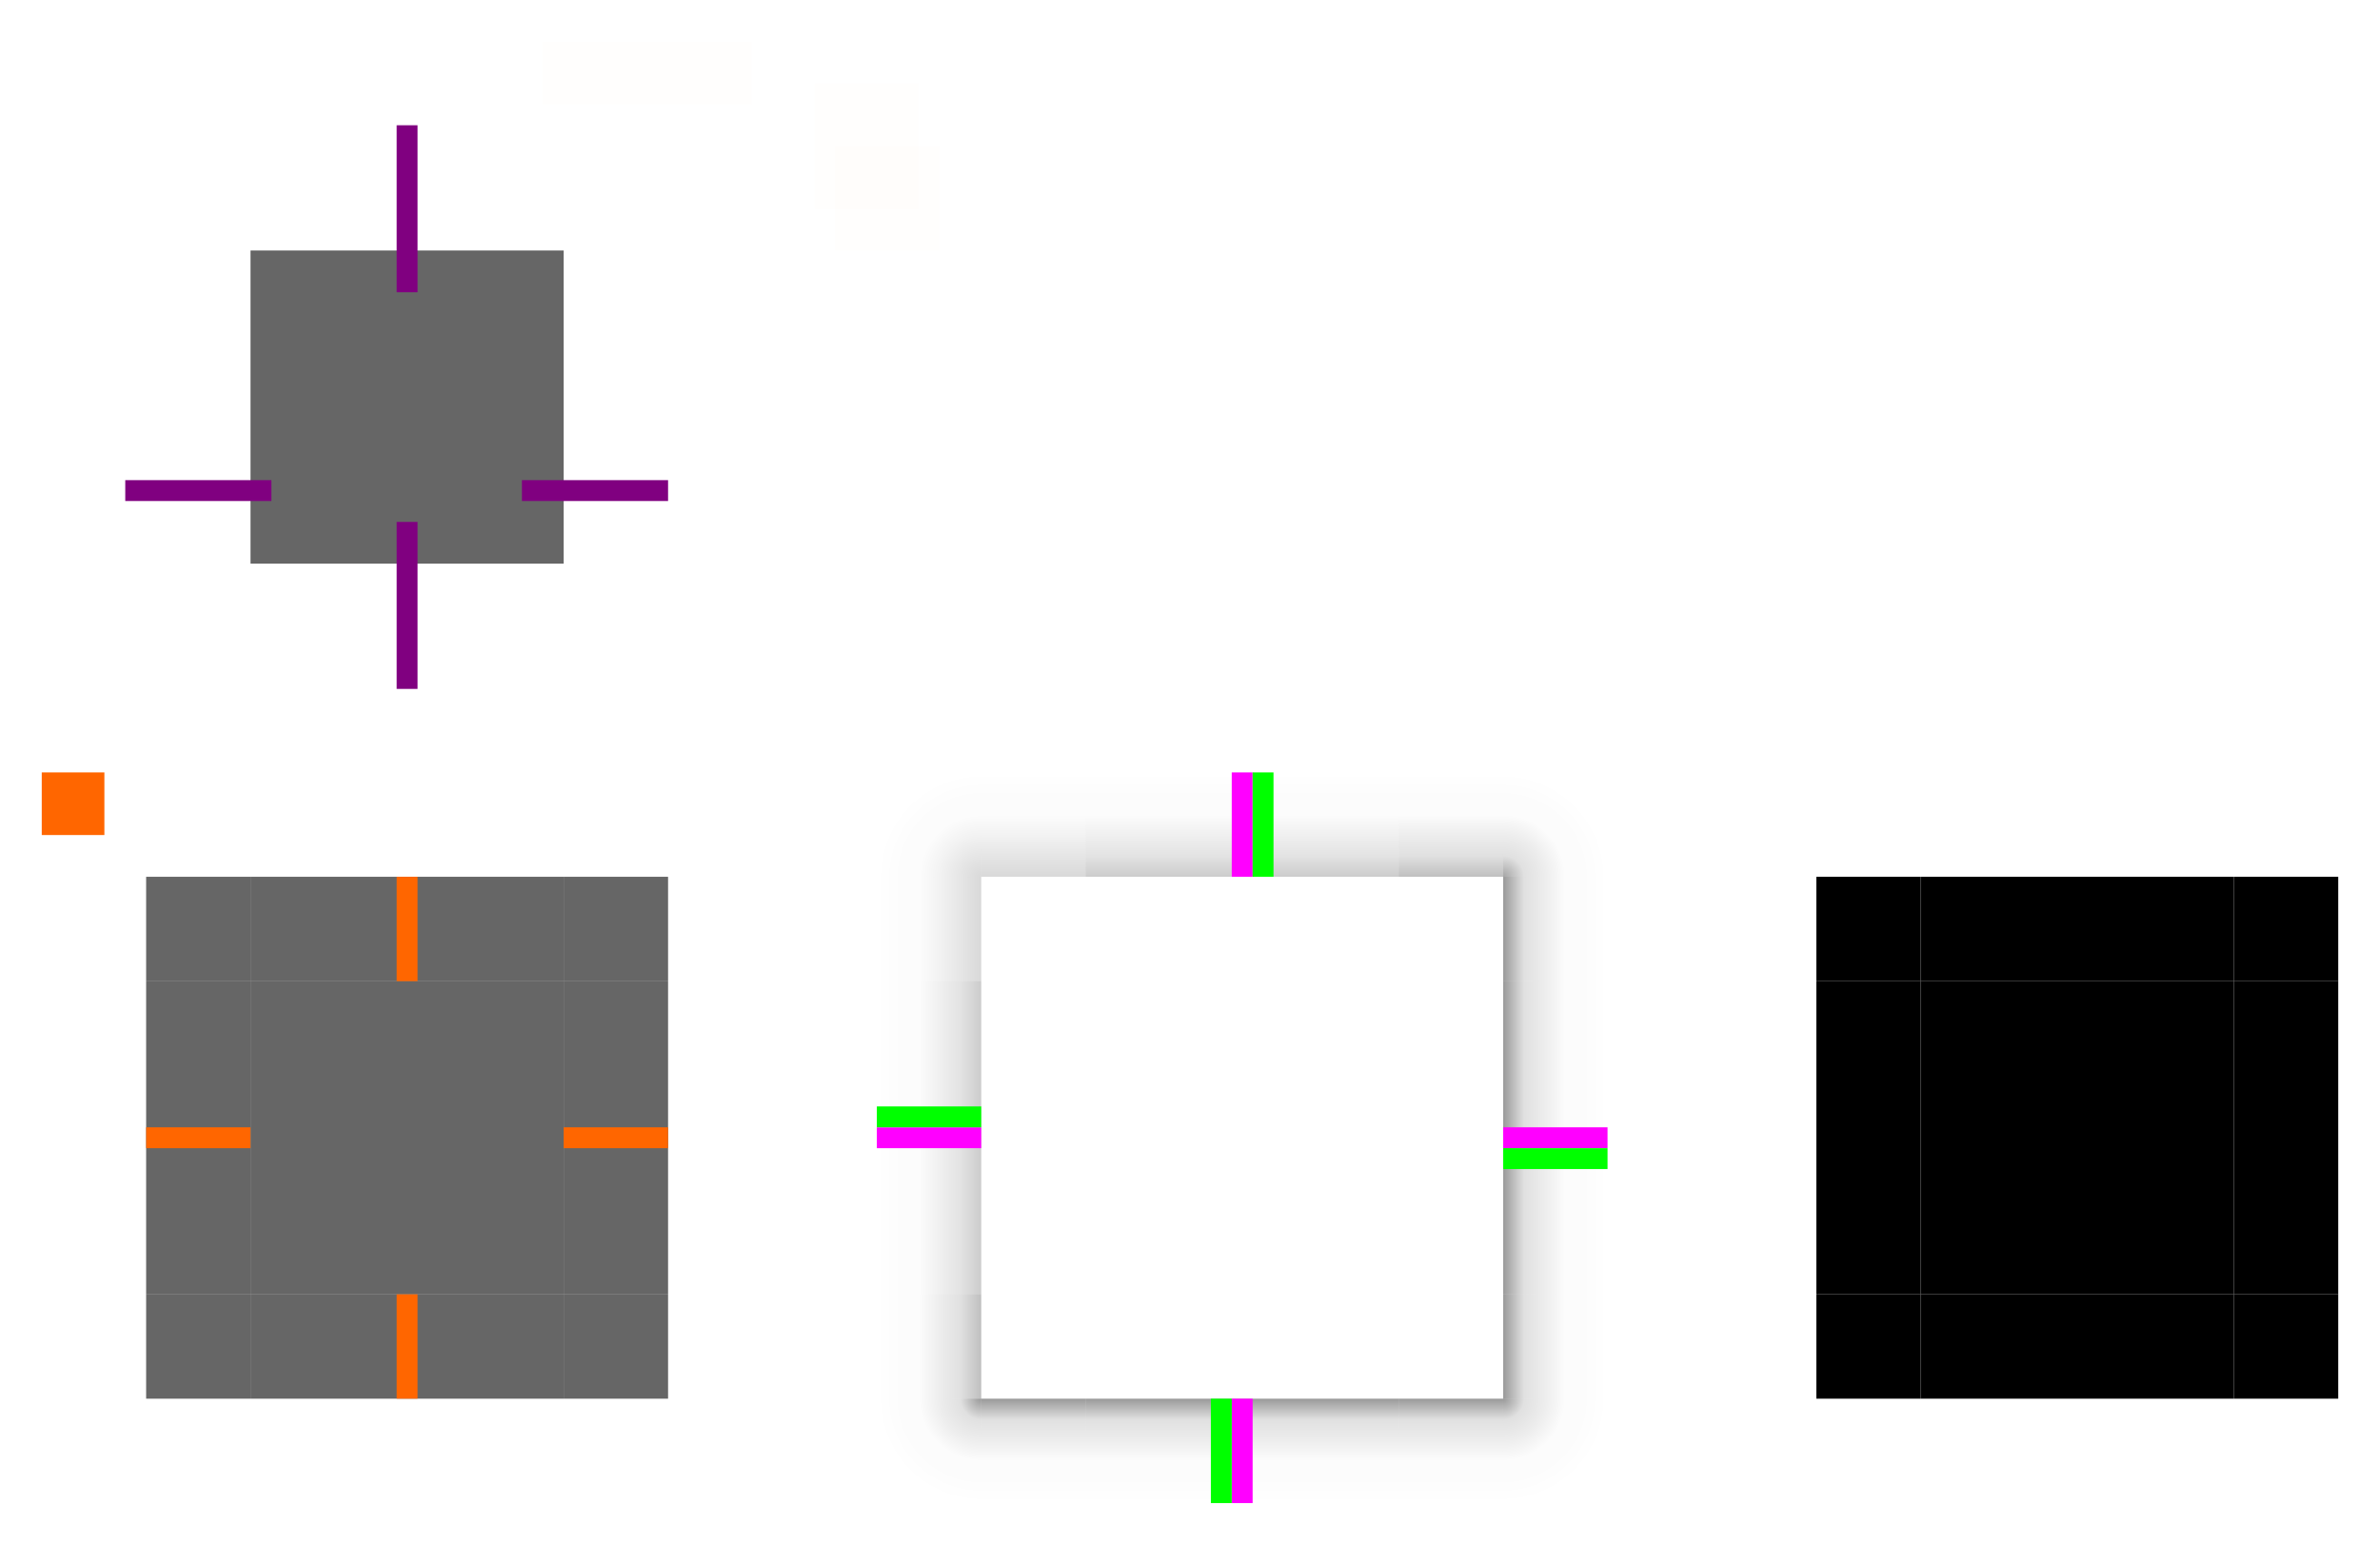
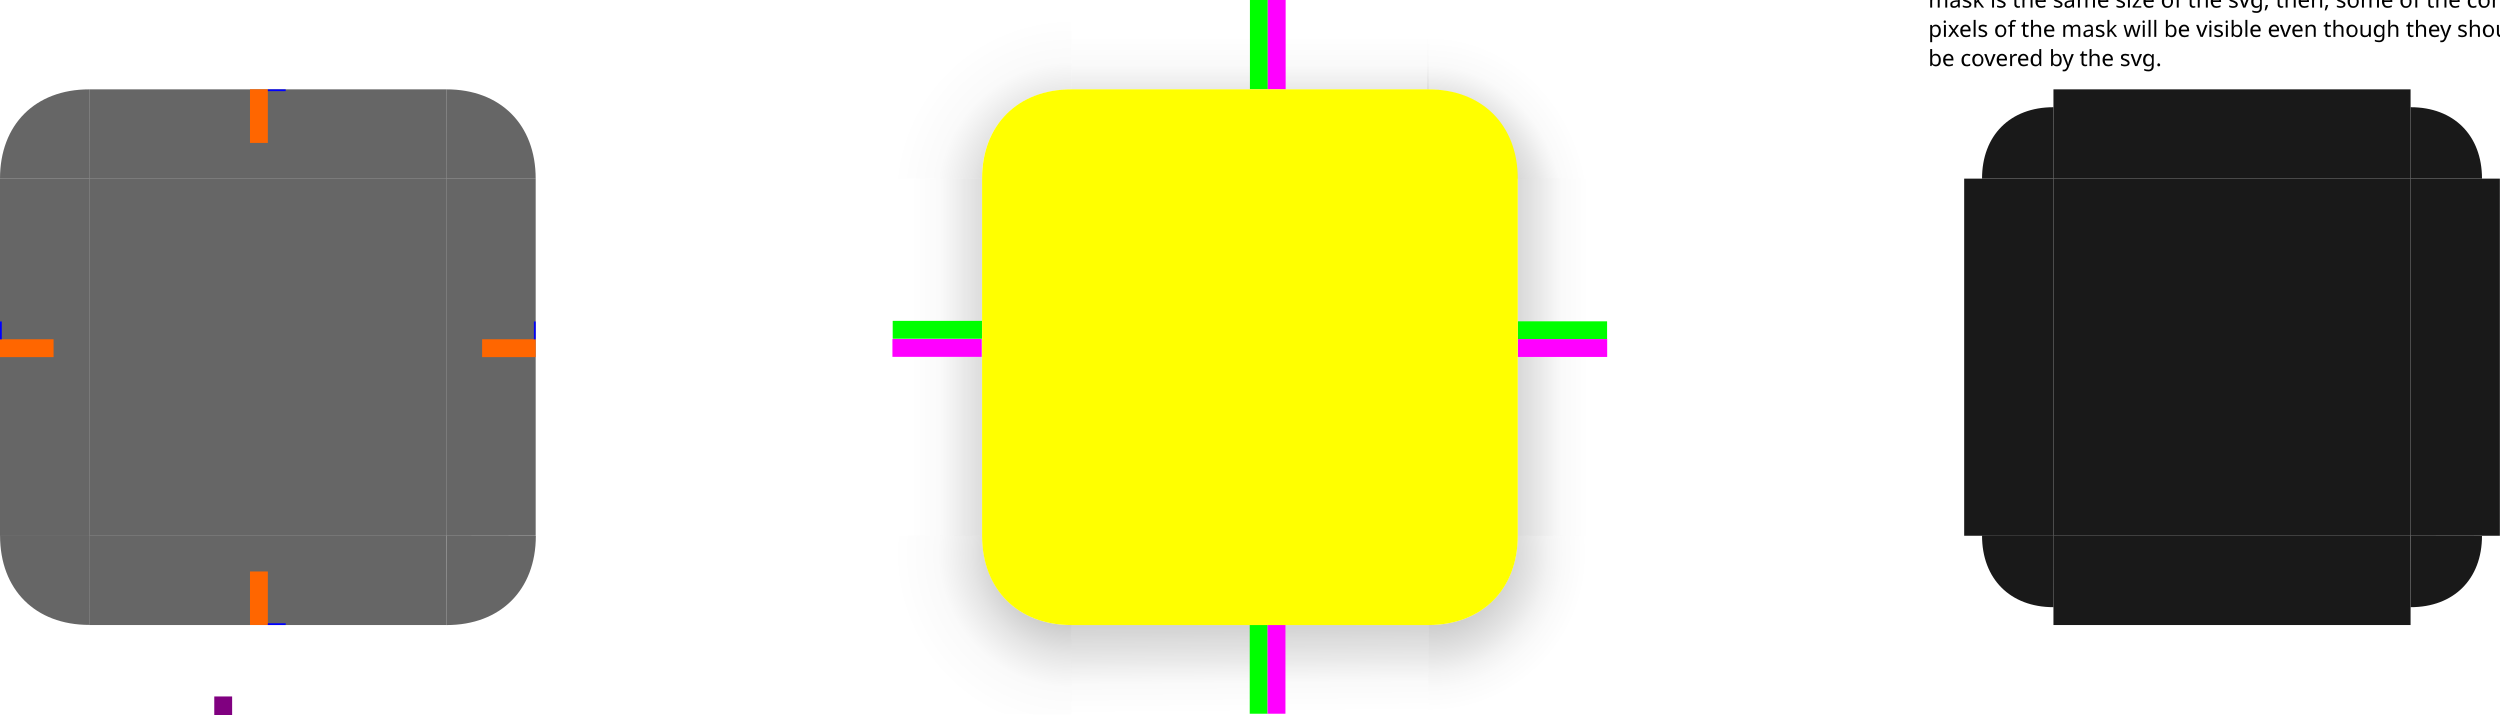
- <svg xmlns="http://www.w3.org/2000/svg" xmlns:xlink="http://www.w3.org/1999/xlink" width="114" height="74" viewBox="0 0 114 74" version="1.1" id="svg5">
-   <defs id="defs2">
-     <linearGradient xlink:href="#linearGradient7934" id="linearGradient2326" gradientUnits="userSpaceOnUse" x1="328" y1="355" x2="328" y2="350" />
-     <linearGradient id="linearGradient7934">
-       <stop style="stop-color:#000000;stop-opacity:0.2" offset="0" id="stop7922" />
-       <stop style="stop-color:#000000;stop-opacity:0.11" offset="0.2" id="stop7924" />
-       <stop style="stop-color:#000000;stop-opacity:0.06" offset="0.4" id="stop7926" />
-       <stop style="stop-color:#000000;stop-opacity:0.01" offset="0.599" id="stop7928" />
-       <stop style="stop-color:#000000;stop-opacity:0.01" offset="0.798" id="stop7930" />
-       <stop style="stop-color:#000000;stop-opacity:0;" offset="1" id="stop7932" />
+ <svg xmlns="http://www.w3.org/2000/svg" xmlns:xlink="http://www.w3.org/1999/xlink" width="140.008" height="40.004" viewBox="0 0 140.008 40.004" version="1.1" id="svg337">
+   <style id="style347">
+ .ColorScheme-Background { 
+     color:#000000;
+     stop-color:#000000;
+ }
+ </style>
+   <defs id="defs334">
+     <linearGradient id="linearGradient44269">
+       <stop style="stop-color:#000000;stop-opacity:1;" offset="0" id="stop44257" />
+       <stop style="stop-color:#000000;stop-opacity:0.2;" offset="0.437" id="stop44259" />
+       <stop style="stop-color:#000000;stop-opacity:0.1;" offset="0.651" id="stop44261" />
+       <stop style="stop-color:#000000;stop-opacity:0.05;" offset="0.751" id="stop44263" />
+       <stop style="stop-color:#000000;stop-opacity:0.02;" offset="0.849" id="stop44265" />
+       <stop style="stop-color:#000000;stop-opacity:0;" offset="1" id="stop44267" />
    </linearGradient>
-     <linearGradient xlink:href="#linearGradient7934" id="linearGradient2328" gradientUnits="userSpaceOnUse" gradientTransform="translate(-695,-40)" x1="328" y1="355" x2="328" y2="350" />
-     <linearGradient xlink:href="#linearGradient7266" id="linearGradient2330" gradientUnits="userSpaceOnUse" gradientTransform="translate(-695,-695)" x1="328" y1="355" x2="328" y2="350" />
-     <linearGradient id="linearGradient7266">
-       <stop style="stop-color:#000000;stop-opacity:0.4" offset="0" id="stop7254" />
-       <stop style="stop-color:#000000;stop-opacity:0.12" offset="0.2" id="stop7256" />
-       <stop style="stop-color:#000000;stop-opacity:0.07" offset="0.4" id="stop7258" />
-       <stop style="stop-color:#000000;stop-opacity:0.01" offset="0.599" id="stop7260" />
-       <stop style="stop-color:#000000;stop-opacity:0.01" offset="0.798" id="stop7262" />
-       <stop style="stop-color:#000000;stop-opacity:0;" offset="1" id="stop7264" />
+     <linearGradient id="linearGradient33997">
+       <stop style="stop-color:#000000;stop-opacity:0.2;" offset="0" id="stop33987" />
+       <stop style="stop-color:#000000;stop-opacity:0.1;" offset="0.388" id="stop33989" />
+       <stop style="stop-color:#000000;stop-opacity:0.05;" offset="0.556" id="stop33991" />
+       <stop style="stop-color:#000000;stop-opacity:0.02;" offset="0.687" id="stop33993" />
+       <stop style="stop-color:#000000;stop-opacity:0;" offset="1" id="stop33995" />
    </linearGradient>
-     <linearGradient xlink:href="#linearGradient7266" id="linearGradient2332" gradientUnits="userSpaceOnUse" gradientTransform="translate(-655,-735)" x1="328" y1="355" x2="328" y2="350" />
-     <radialGradient xlink:href="#linearGradient7162" id="radialGradient5825" cx="340" cy="400" fx="340" fy="400" r="3" gradientUnits="userSpaceOnUse" gradientTransform="matrix(1.666668,-7.1111299e-6,7.1111252e-6,1.666667,-226.6699,-266.6642)" />
-     <linearGradient id="linearGradient7162">
-       <stop style="stop-color:#000000;stop-opacity:0.35" offset="0" id="stop7150" />
-       <stop style="stop-color:#000000;stop-opacity:0.12" offset="0.2" id="stop7152" />
-       <stop style="stop-color:#000000;stop-opacity:0.07" offset="0.4" id="stop7154" />
-       <stop style="stop-color:#000000;stop-opacity:0.01" offset="0.599" id="stop7156" />
-       <stop style="stop-color:#000000;stop-opacity:0.01" offset="0.798" id="stop7158" />
-       <stop style="stop-color:#000000;stop-opacity:0;" offset="1" id="stop7160" />
+     <linearGradient id="linearGradient33985">
+       <stop style="stop-color:#000000;stop-opacity:1;" offset="0" id="stop33973" />
+       <stop style="stop-color:#000000;stop-opacity:0.2;" offset="0.4" id="stop33975" />
+       <stop style="stop-color:#000000;stop-opacity:0.1;" offset="0.566" id="stop33977" />
+       <stop style="stop-color:#000000;stop-opacity:0.05;" offset="0.674" id="stop33979" />
+       <stop style="stop-color:#000000;stop-opacity:0.02;" offset="0.749" id="stop33981" />
+       <stop style="stop-color:#000000;stop-opacity:0;" offset="1" id="stop33983" />
    </linearGradient>
-     <linearGradient xlink:href="#linearGradient921" id="linearGradient6084" x1="337" y1="400" x2="337" y2="395" gradientUnits="userSpaceOnUse" />
-     <linearGradient id="linearGradient921">
-       <stop style="stop-color:#000000;stop-opacity:0.25" offset="0" id="stop909" />
-       <stop style="stop-color:#000000;stop-opacity:0.12" offset="0.2" id="stop911" />
-       <stop style="stop-color:#000000;stop-opacity:0.07" offset="0.4" id="stop913" />
-       <stop style="stop-color:#000000;stop-opacity:0.01" offset="0.599" id="stop915" />
-       <stop style="stop-color:#000000;stop-opacity:0.01" offset="0.798" id="stop917" />
-       <stop style="stop-color:#000000;stop-opacity:0;" offset="1" id="stop919" />
+     <linearGradient id="linearGradient33971">
+       <stop style="stop-color:#000000;stop-opacity:0.2;" offset="0" id="stop33961" />
+       <stop style="stop-color:#000000;stop-opacity:0.1;" offset="0.388" id="stop33963" />
+       <stop style="stop-color:#000000;stop-opacity:0.05;" offset="0.556" id="stop33965" />
+       <stop style="stop-color:#000000;stop-opacity:0.02;" offset="0.687" id="stop33967" />
+       <stop style="stop-color:#000000;stop-opacity:0;" offset="1" id="stop33969" />
    </linearGradient>
-     <linearGradient xlink:href="#linearGradient7266" id="linearGradient6281" gradientUnits="userSpaceOnUse" x1="337" y1="400" x2="337" y2="395" gradientTransform="rotate(90,337.5,402.5)" />
-     <radialGradient xlink:href="#linearGradient7266" id="radialGradient5825-1" cx="340" cy="400" fx="340" fy="400" r="3" gradientUnits="userSpaceOnUse" gradientTransform="matrix(1.666668,-7.1111299e-6,7.1111252e-6,1.666667,-226.6699,-266.6642)" />
-     <linearGradient xlink:href="#linearGradient7266" id="linearGradient6915" gradientUnits="userSpaceOnUse" x1="337" y1="400" x2="337" y2="395" />
-     <radialGradient xlink:href="#linearGradient7266" id="radialGradient5825-2" cx="340" cy="400" fx="340" fy="400" r="3" gradientUnits="userSpaceOnUse" gradientTransform="matrix(1.666668,-7.1111299e-6,7.1111252e-6,1.666667,-226.6699,-266.6642)" />
-     <linearGradient xlink:href="#linearGradient921" id="linearGradient6995" gradientUnits="userSpaceOnUse" gradientTransform="rotate(90,337.5,402.5)" x1="337" y1="400" x2="337" y2="395" />
-     <radialGradient xlink:href="#linearGradient7692" id="radialGradient5825-5" cx="340" cy="400" fx="340" fy="400" r="3" gradientUnits="userSpaceOnUse" gradientTransform="matrix(1.666668,-7.1111299e-6,7.1111252e-6,1.666667,-226.6699,-266.6642)" />
-     <linearGradient id="linearGradient7692">
-       <stop style="stop-color:#000000;stop-opacity:0.15" offset="0" id="stop7680" />
-       <stop style="stop-color:#000000;stop-opacity:0.1" offset="0.2" id="stop7682" />
-       <stop style="stop-color:#000000;stop-opacity:0.05" offset="0.4" id="stop7684" />
-       <stop style="stop-color:#000000;stop-opacity:0.01" offset="0.599" id="stop7686" />
-       <stop style="stop-color:#000000;stop-opacity:0.01" offset="0.798" id="stop7688" />
-       <stop style="stop-color:#000000;stop-opacity:0;" offset="1" id="stop7690" />
+     <linearGradient id="linearGradient31055">
+       <stop style="stop-color:#000000;stop-opacity:0.2;" offset="0" id="stop31045" />
+       <stop style="stop-color:#000000;stop-opacity:0.1;" offset="0.388" id="stop31047" />
+       <stop style="stop-color:#000000;stop-opacity:0.05;" offset="0.556" id="stop31049" />
+       <stop style="stop-color:#000000;stop-opacity:0.02;" offset="0.687" id="stop31051" />
+       <stop style="stop-color:#000000;stop-opacity:0;" offset="1" id="stop31053" />
    </linearGradient>
-     <linearGradient xlink:href="#linearGradient7692" id="linearGradient7071" gradientUnits="userSpaceOnUse" x1="337" y1="400" x2="337" y2="395" />
-     <linearGradient xlink:href="#linearGradient7692" id="linearGradient7073" gradientUnits="userSpaceOnUse" gradientTransform="rotate(90,337.5,402.5)" x1="337" y1="400" x2="337" y2="395" />
-     <linearGradient xlink:href="#linearGradient7266" id="linearGradient1208" gradientUnits="userSpaceOnUse" gradientTransform="rotate(90,337.5,402.5)" x1="337" y1="400" x2="337" y2="395" />
-     <linearGradient xlink:href="#linearGradient7266" id="linearGradient1210" gradientUnits="userSpaceOnUse" x1="337" y1="400" x2="337" y2="395" />
+     <linearGradient id="linearGradient18642">
+       <stop style="stop-color:#000000;stop-opacity:1;" offset="0" id="stop18638" />
+       <stop style="stop-color:#000000;stop-opacity:0.2;" offset="0.496" id="stop21558" />
+       <stop style="stop-color:#000000;stop-opacity:0.1;" offset="0.693" id="stop20100" />
+       <stop style="stop-color:#000000;stop-opacity:0.05;" offset="0.774" id="stop20102" />
+       <stop style="stop-color:#000000;stop-opacity:0.02;" offset="0.833" id="stop20104" />
+       <stop style="stop-color:#000000;stop-opacity:0;" offset="1" id="stop18640" />
+     </linearGradient>
+     <linearGradient id="linearGradient2866">
+       <stop style="stop-color:#000000;stop-opacity:0.2;" offset="0" id="stop2862" />
+       <stop style="stop-color:#000000;stop-opacity:0.1;" offset="0.388" id="stop9406" />
+       <stop style="stop-color:#000000;stop-opacity:0.05;" offset="0.556" id="stop9408" />
+       <stop style="stop-color:#000000;stop-opacity:0.02;" offset="0.687" id="stop6500" />
+       <stop style="stop-color:#000000;stop-opacity:0;" offset="1" id="stop2864" />
+     </linearGradient>
+     <linearGradient xlink:href="#linearGradient33971" id="linearGradient2868" x1="100.999" y1="180" x2="96.042" y2="180" gradientUnits="userSpaceOnUse" />
+     <linearGradient xlink:href="#linearGradient31055" id="linearGradient13808" gradientUnits="userSpaceOnUse" x1="100.557" y1="180" x2="96.042" y2="180" gradientTransform="translate(-229.9999)" />
+     <linearGradient xlink:href="#linearGradient2866" id="linearGradient13853" gradientUnits="userSpaceOnUse" gradientTransform="translate(-294.9999,-295.0002)" x1="100.115" y1="180" x2="95.07" y2="179.956" />
+     <linearGradient xlink:href="#linearGradient33997" id="linearGradient13898" gradientUnits="userSpaceOnUse" gradientTransform="translate(64.99999,-295)" x1="101.971" y1="180" x2="97.014" y2="180" />
+     <radialGradient xlink:href="#linearGradient33985" id="radialGradient20098" cx="94.485" cy="170.113" fx="94.485" fy="170.113" r="4.998" gradientTransform="matrix(5.1180452e-4,-1.99725,2.000801,5.1270592e-4,-235.4093,359.5842)" gradientUnits="userSpaceOnUse" />
+     <radialGradient xlink:href="#linearGradient18642" id="radialGradient20098-9" cx="93.977" cy="170.072" fx="93.977" fy="170.072" r="4.998" gradientTransform="matrix(-0.01034398,-1.997223,-1.80627,0.00935499,433.1883,358.0809)" gradientUnits="userSpaceOnUse" />
+     <radialGradient xlink:href="#linearGradient33985" id="radialGradient20098-5" cx="94.95" cy="169.605" fx="94.95" fy="169.605" r="4.998" gradientTransform="matrix(-1.99725,-5.1180452e-4,5.1270592e-4,-2.000801,294.5881,530.404)" gradientUnits="userSpaceOnUse" />
+     <radialGradient xlink:href="#linearGradient44269" id="radialGradient20098-5-2" cx="94.994" cy="169.605" fx="94.994" fy="169.605" r="4.998" gradientTransform="matrix(1.767431,-5.7825657e-4,-5.7941508e-4,-1.770901,-42.74371,491.4181)" gradientUnits="userSpaceOnUse" />
  </defs>
-   <g id="layer1" transform="translate(-268,-313)">
-     <rect style="opacity:1;fill:#ff6600;fill-opacity:1;fill-rule:nonzero;stroke-width:0.6" id="hint-tile-center" width="3" height="3" x="270" y="350" />
-     <g id="g4866">
-       <g id="g4869" />
-     </g>
-     <rect style="fill-opacity:0.6;fill-rule:nonzero" id="center" width="15" height="15" x="280" y="360" class="ColorScheme-Background" />
-     <rect style="fill-opacity:0.6;fill-rule:evenodd" id="right" width="5" height="15" x="295" y="360" class="ColorScheme-Background" />
-     <rect style="fill-opacity:0.6;fill-rule:nonzero" id="top" width="15" height="5" x="280" y="355" class="ColorScheme-Background" />
-     <rect style="fill-opacity:0.6;fill-rule:evenodd" id="left" width="5" height="15" x="275" y="360" class="ColorScheme-Background" />
-     <rect style="fill-opacity:0.6;fill-rule:evenodd" id="bottom" width="15" height="5" x="280" y="375" class="ColorScheme-Background" />
-     <rect style="fill:#ff6600;fill-opacity:1;fill-rule:nonzero" id="hint-left-margin" width="5" height="1" x="275" y="367" />
-     <rect style="fill:#ff6600;fill-opacity:1;fill-rule:nonzero;stroke-width:1" id="hint-top-margin" width="1" height="5" x="287" y="355" />
-     <rect style="fill:#ff6600;fill-opacity:1;fill-rule:nonzero" id="hint-right-margin" width="5" height="1" x="295" y="367" />
-     <rect style="fill:#ff6600;fill-opacity:1;fill-rule:nonzero;stroke-width:1" id="hint-bottom-margin" width="1" height="5" x="287" y="375" />
-     <rect style="fill-opacity:0.6;fill-rule:nonzero" id="topleft" width="5" height="5" x="275" y="355" class="ColorScheme-Background" />
-     <rect style="fill-opacity:0.6;fill-rule:nonzero" id="topright" width="5" height="5" x="295" y="355" class="ColorScheme-Background" />
-     <rect style="fill-opacity:0.6;fill-rule:nonzero" id="bottomright" width="5" height="5" x="295" y="375" class="ColorScheme-Background" />
-     <rect style="fill-opacity:0.6;fill-rule:nonzero" id="bottomleft" width="5" height="5" x="275" y="375" class="ColorScheme-Background" />
-     <rect style="fill:#000000;fill-opacity:1;fill-rule:nonzero" id="mask-center" width="15" height="15" x="360" y="360" />
-     <rect style="fill:#000000;fill-opacity:1;fill-rule:evenodd" id="mask-right" width="5" height="15" x="375" y="360" />
-     <rect style="fill:#000000;fill-opacity:1;fill-rule:nonzero" id="mask-top" width="15" height="5" x="360" y="355" />
-     <rect style="fill:#000000;fill-opacity:1;fill-rule:evenodd" id="mask-left" width="5" height="15" x="355" y="360" />
-     <rect style="fill:#000000;fill-opacity:1;fill-rule:evenodd" id="mask-bottom" width="15" height="5" x="360" y="375" />
-     <rect style="fill:#000000;fill-opacity:1;fill-rule:nonzero;stroke-width:0.577" id="mask-topleft" width="5" height="5" x="355" y="355" />
-     <rect style="fill:#000000;fill-opacity:1;fill-rule:nonzero;stroke-width:0.577" id="mask-topright" width="5" height="5" x="375" y="355" />
-     <rect style="fill:#000000;fill-opacity:1;fill-rule:nonzero;stroke-width:0.577" id="mask-bottomright" width="5" height="5" x="375" y="375" />
-     <rect style="fill:#000000;fill-opacity:1;fill-rule:nonzero;stroke-width:0.577" id="mask-bottomleft" width="5" height="5" x="355" y="375" />
-     <rect style="fill:url(#linearGradient2326);fill-opacity:1;fill-rule:nonzero" id="shadow-top" width="15" height="5" x="320" y="350" />
-     <rect style="fill:url(#linearGradient2328);fill-opacity:1;fill-rule:nonzero" id="shadow-lef" width="15" height="5" x="-375" y="310" transform="rotate(-90)" />
-     <rect style="fill:url(#linearGradient2330);fill-opacity:1;fill-rule:nonzero" id="shadow-right" width="15" height="5" x="-375" y="-345" transform="matrix(0,-1,-1,0,0,0)" />
-     <rect style="fill:url(#linearGradient2332);fill-opacity:1;fill-rule:nonzero" id="shadow-bottom" width="15" height="5" x="-335" y="-385" transform="scale(-1)" />
-     <rect style="fill:#ff00ff;fill-opacity:1;fill-rule:nonzero;stroke:none;stroke-opacity:0.31" id="shadow-hint-top-margin-1" width="1" height="5" x="327" y="350" />
-     <rect style="fill:#ff00ff;fill-opacity:1;fill-rule:nonzero;stroke:none;stroke-opacity:0.31" id="shadow-hint-right-margin-4" width="5" height="1" x="340" y="367" />
-     <rect style="fill:#ff00ff;fill-opacity:1;fill-rule:nonzero;stroke:none;stroke-opacity:0.31" id="shadow-hint-bottom-margin-5" width="1" height="5" x="327" y="380" />
-     <rect style="fill:#ff00ff;fill-opacity:1;fill-rule:nonzero;stroke:none;stroke-opacity:0.31" id="shadow-hint-left-margin-2" width="5" height="1" x="310" y="367" />
-     <rect style="fill:#00ff00;fill-opacity:1;fill-rule:nonzero;stroke:none;stroke-opacity:0.31" id="shadow-hint-top-inset-1" width="1" height="5" x="328" y="350" />
-     <rect style="fill:#00ff00;fill-opacity:1;fill-rule:nonzero;stroke:none;stroke-opacity:0.31" id="shadow-hint-right-inset-1" width="5" height="1" x="340" y="368" />
-     <rect style="fill:#00ff00;fill-opacity:1;fill-rule:nonzero;stroke:none;stroke-opacity:0.31" id="shadow-hint-bottom-inset-9" width="1" height="5" x="326" y="380" />
-     <rect style="fill:#00ff00;fill-opacity:1;fill-rule:nonzero;stroke:none;stroke-opacity:0.31" id="shadow-hint-left-inset-8" width="5" height="1" x="310" y="366" />
-     <g id="shadow-topright" transform="translate(0,-45)">
-       <path style="fill:url(#radialGradient5825);fill-opacity:1;stroke:none;stroke-width:1px;stroke-linecap:butt;stroke-linejoin:miter;stroke-opacity:1" d="m 340,395 v 5 h 5 v -5 z" id="path5817" />
-       <path style="fill:url(#linearGradient6084);fill-opacity:1;stroke:none;stroke-width:1px;stroke-linecap:butt;stroke-linejoin:miter;stroke-opacity:1" d="m 335,400 v -5 h 5 v 5 z" id="path6010" />
-       <path style="fill:url(#linearGradient1208);fill-opacity:1;stroke:none;stroke-width:1px;stroke-linecap:butt;stroke-linejoin:miter;stroke-opacity:1" d="m 340,400 h 5 v 5 h -5 z" id="path6010-6" />
-     </g>
-     <g id="shadow-bottomright" transform="rotate(90,350,390)">
-       <path style="fill:url(#radialGradient5825-1);fill-opacity:1;stroke:none;stroke-width:1px;stroke-linecap:butt;stroke-linejoin:miter;stroke-opacity:1" d="m 340,395 v 5 h 5 v -5 z" id="path5817-4" />
-       <path style="fill:url(#linearGradient1210);fill-opacity:1;stroke:none;stroke-width:1px;stroke-linecap:butt;stroke-linejoin:miter;stroke-opacity:1" d="m 335,400 v -5 h 5 v 5 z" id="path6010-4" />
-       <path style="fill:url(#linearGradient6281);fill-opacity:1;stroke:none;stroke-width:1px;stroke-linecap:butt;stroke-linejoin:miter;stroke-opacity:1" d="m 340,400 h 5 v 5 h -5 z" id="path6010-6-8" />
-     </g>
-     <g id="shadow-bottomleft" transform="rotate(180,327.5,390)">
-       <path style="fill:url(#radialGradient5825-2);fill-opacity:1;stroke:none;stroke-width:1px;stroke-linecap:butt;stroke-linejoin:miter;stroke-opacity:1" d="m 340,395 v 5 h 5 v -5 z" id="path5817-7" />
-       <path style="fill:url(#linearGradient6915);fill-opacity:1;stroke:none;stroke-width:1px;stroke-linecap:butt;stroke-linejoin:miter;stroke-opacity:1" d="m 335,400 v -5 h 5 v 5 z" id="path6010-61" />
-       <path style="fill:url(#linearGradient6995);fill-opacity:1;stroke:none;stroke-width:1px;stroke-linecap:butt;stroke-linejoin:miter;stroke-opacity:1" d="m 340,400 h 5 v 5 h -5 z" id="path6010-6-6" />
-     </g>
-     <g id="shadow-topleft" transform="rotate(-90,305,390)">
-       <path style="fill:url(#radialGradient5825-5);fill-opacity:1;stroke:none;stroke-width:1px;stroke-linecap:butt;stroke-linejoin:miter;stroke-opacity:1" d="m 340,395 v 5 h 5 v -5 z" id="path5817-8" />
-       <path style="fill:url(#linearGradient7071);fill-opacity:1;stroke:none;stroke-width:1px;stroke-linecap:butt;stroke-linejoin:miter;stroke-opacity:1" d="m 335,400 v -5 h 5 v 5 z" id="path6010-8" />
-       <path style="fill:url(#linearGradient7073);fill-opacity:1;stroke:none;stroke-width:1px;stroke-linecap:butt;stroke-linejoin:miter;stroke-opacity:1" d="m 340,400 h 5 v 5 h -5 z" id="path6010-6-83" />
-     </g>
-     <rect style="fill:#ff6600;fill-opacity:0.01" id="rect995" width="10" height="3" x="294" y="315" />
-     <rect style="fill:#ff6600;fill-opacity:0.01" id="rect1063" width="5" height="6" x="307" y="317" />
-     <rect style="fill:#ff6600;fill-opacity:0.01" id="rect1065" width="5" height="5" x="308" y="320" />
-     <rect style="fill-opacity:0.6;fill-rule:nonzero" id="thick-center" width="15" height="15" x="280" y="325" class="ColorScheme-Background" />
-     <rect style="fill:#ff6600;fill-opacity:0.01" id="rect993" width="1" height="3" x="287" y="323" />
-     <rect style="fill:#800080;fill-opacity:1;stroke-width:0.943" id="thick-hint-top-margin" width="1" height="8" x="287" y="319" />
-     <rect style="fill:#800080;fill-opacity:1;stroke-width:0.943" id="thick-hint-bottom-margin" width="1" height="8" x="287" y="338" />
-     <rect style="fill:#800080;fill-opacity:1;stroke-width:0.882" id="thick-hint-right-margin" width="1" height="7" x="336" y="-300" transform="rotate(90)" />
-     <rect style="fill:#800080;fill-opacity:1;stroke-width:0.882" id="thick-hint-left-margin" width="1" height="7" x="336" y="-281" transform="rotate(90)" />
+   <g id="layer1" transform="translate(-45,-159.9961)">
+     <rect id="center" width="20" height="20" x="50" y="170" style="fill:currentColor;opacity:0.6" class="ColorScheme-Background" />
+     <rect id="top" width="20" height="5" x="50" y="165" style="fill:currentColor;opacity:0.6" class="ColorScheme-Background" />
+     <rect id="right" width="5" height="20" x="70" y="170" style="fill:currentColor;opacity:0.6" class="ColorScheme-Background" />
+     <rect id="left" width="5" height="20" x="45" y="170" style="fill:currentColor;opacity:0.6" class="ColorScheme-Background" />
+     <rect id="bottom" width="20" height="5" x="50" y="190" style="fill:currentColor;opacity:0.6" class="ColorScheme-Background" />
+     <path style="fill:currentColor;opacity:0.6" d="m 70,170 h 5 c 0,-3.023 -1.967,-5 -4.997,-5 z" id="topright" class="ColorScheme-Background" />
+     <path style="fill:currentColor;opacity:0.6" d="m 50,170 h -5 c 0,-3.023 1.967,-5 4.997,-5 z" id="topleft" class="ColorScheme-Background" />
+     <path style="fill:currentColor;opacity:0.6" d="m 50.003,189.993 h -5 c 0,3.023 1.967,5 4.997,5 z" id="bottomleft" class="ColorScheme-Background" />
+     <path style="fill:currentColor;opacity:0.6" d="m 70.009,190.002 -0.006,5 c 3.023,0.003 5.002,-1.961 5.006,-4.991 z" id="bottomright" class="ColorScheme-Background" />
+     <rect id="mask-center" width="20" height="20" x="160" y="170" style="opacity:0.9;fill:currentColor" />
+     <rect id="mask-top" width="20" height="5" x="160" y="165" style="opacity:0.9;fill:currentColor" />
+     <rect id="mask-right" width="5" height="20" x="180" y="170" style="opacity:0.9;fill:currentColor" />
+     <rect id="mask-left" width="5" height="20" x="155" y="170" style="opacity:0.9;fill:currentColor" />
+     <rect id="mask-bottom" width="20" height="5" x="160" y="190" style="opacity:0.9;fill:currentColor" />
+     <path style="opacity:0.9;fill:currentColor;stroke-width:0.8" d="m 180,170 h 4 c 0,-2.418 -1.573,-4 -3.998,-4 z" id="mask-topright" />
+     <path style="opacity:0.9;fill:currentColor;stroke-width:0.8" d="m 160,170 h -4 c 0,-2.418 1.573,-4 3.998,-4 z" id="mask-topleft" />
+     <path style="opacity:0.9;fill:currentColor;stroke-width:0.801" d="m 160.003,189.993 h -4.003 c 0,2.422 1.575,4.007 4.001,4.007 z" id="mask-bottomleft" />
+     <path style="opacity:0.9;fill:currentColor;stroke-width:0.799" d="M 180.008,190.002 180.003,194 c 2.414,0.002 3.994,-1.568 3.997,-3.991 z" id="mask-bottomright" />
+     <rect id="shadow-left" width="5" height="20" x="95" y="170" style="opacity:0.9;fill:url(#linearGradient2868);fill-opacity:1;stroke-width:1;stroke-dasharray:none" />
+     <rect id="shadow-right" width="5" height="20" x="-135" y="170" style="opacity:0.9;fill:url(#linearGradient13808);fill-opacity:1;stroke-width:1;stroke-dasharray:none" transform="scale(-1,1)" />
+     <rect id="shadow-bottom" width="5" height="20" x="-200" y="-125" style="opacity:0.9;fill:url(#linearGradient13853);fill-opacity:1;stroke-width:1;stroke-dasharray:none" transform="matrix(0,-1,-1,0,0,0)" />
+     <rect id="shadow-top" width="5" height="20" x="160" y="-125" style="opacity:0.9;fill:url(#linearGradient13898);fill-opacity:1;stroke-width:1;stroke-dasharray:none" transform="rotate(90)" />
+     <path style="fill:url(#radialGradient20098);fill-opacity:1;stroke-width:0.999;stroke-dasharray:none" d="m 94.999,169.998 2.9e-5,-2.987 c 0,-4.02 2.987,-7.014 6.996,-7.014 l 3,0.007 v 4.997 c -2.968,0.012 -4.997,1.971 -4.999,4.997 z" id="shadow-topleft" />
+     <path style="fill:url(#radialGradient20098-9);fill-opacity:1;stroke-width:0.999;stroke-dasharray:none" d="m 134.936,170.001 -3e-5,-2.987 c 0,-4.02 -2.987,-7.014 -6.996,-7.014 l -3,0.007 v 4.997 c 2.968,0.012 4.997,1.971 4.999,4.997 z" id="shadow-topright" />
+     <path style="fill:url(#radialGradient20098-5);fill-opacity:1;stroke-width:0.999;stroke-dasharray:none" d="m 105.002,199.996 -2.987,-3e-5 C 97.994,199.996 95,197.009 95,193 L 95.007,190 h 4.997 c 0.012,2.968 1.971,4.997 4.997,4.999 z" id="shadow-bottomleft" />
+     <path style="fill:url(#radialGradient20098-5-2);fill-opacity:1;stroke-width:0.999;stroke-dasharray:none" d="m 125,199.996 2.988,-3e-5 c 4.021,0 7.014,-2.987 7.014,-6.996 L 134.995,190 h -4.997 c -0.012,2.968 -1.971,4.997 -4.997,4.999 z" id="shadow-bottomright" />
+     <rect style="fill:#ff6600;stroke-width:0.85" id="hint-top-margin" width="1" height="3.004" x="59" y="164.996" />
+     <rect style="fill:#ff6600;stroke-width:0.849" id="hint-bottom-margin" width="1" height="2.996" x="59" y="192" />
+     <rect style="fill:#ff6600;stroke-width:0.849" id="hint-right-margin" width="1" height="3" x="178.996" y="-75" transform="rotate(90)" />
+     <rect style="fill:#ff6600;stroke-width:0.849" id="hint-left-margin" width="1" height="3" x="178.996" y="-48" transform="rotate(90)" />
+     <rect style="fill:#ff6600" id="hint-tile-center" width="5" height="5" x="44.938" y="154.996" />
+     <rect style="fill:#00ff00;stroke-width:1.008" id="shadow-hint-top-margin" width="1" height="5" x="115" y="159.996" />
+     <rect style="fill:#ff00ff;stroke-width:1.008" id="shadow-hint-top-inset" width="1" height="5" x="116" y="159.996" />
+     <rect style="fill:#00ff00;stroke-width:1.008" id="shadow-hint-bottom-margin" width="1" height="5" x="114.989" y="194.967" />
+     <rect style="fill:#ff00ff;stroke-width:1.008" id="shadow-hint-bottom-inset" width="1" height="5" x="115.989" y="194.967" />
+     <rect style="fill:#00ff00;stroke-width:1.008" id="shadow-hint-right-margin" width="1" height="5" x="-178.991" y="130.002" transform="rotate(-90)" />
+     <rect style="fill:#ff00ff;stroke-width:1.008" id="shadow-hint-right-inset" width="1" height="5" x="-179.986" y="130.007" transform="rotate(-90)" />
+     <rect style="fill:#00ff00;stroke-width:1.008" id="shadow-hint-left-margin" width="1" height="5" x="-178.966" y="-99.994" transform="matrix(0,-1,-1,0,0,0)" />
+     <rect style="fill:#ff00ff;stroke-width:1.008" id="shadow-hint-left-inset" width="1" height="5" x="-179.981" y="-99.979" transform="matrix(0,-1,-1,0,0,0)" />
+     <text xml:space="preserve" style="font-stretch:condensed;font-size:1.252px;font-family:Impact;-inkscape-font-specification:'Impact Condensed';text-align:start;text-anchor:start;fill:#ff0000;stroke:#000000;stroke-width:5.729;stroke-linecap:round" x="152.987" y="157.149" id="text1204">
+       <tspan id="tspan1202" x="152.987" y="157.149" style="font-style:normal;font-variant:normal;font-weight:normal;font-stretch:normal;font-size:1.252px;font-family:'Noto Sans';-inkscape-font-specification:'Noto Sans';text-align:start;text-anchor:start;fill:#000000;stroke:none;stroke-width:5.729">The corners of the mask are 1px  smaller because they</tspan>
+       <tspan x="152.987" y="158.787" style="font-style:normal;font-variant:normal;font-weight:normal;font-stretch:normal;font-size:1.252px;font-family:'Noto Sans';-inkscape-font-specification:'Noto Sans';text-align:start;text-anchor:start;fill:#000000;stroke:none;stroke-width:5.729" id="tspan1358">are not antialiased, whereas the svg corners are; if the</tspan>
+       <tspan x="152.987" y="160.424" style="font-style:normal;font-variant:normal;font-weight:normal;font-stretch:normal;font-size:1.252px;font-family:'Noto Sans';-inkscape-font-specification:'Noto Sans';text-align:start;text-anchor:start;fill:#000000;stroke:none;stroke-width:5.729" id="tspan1360">mask is the same size of the svg, then, some of the corner</tspan>
+       <tspan x="152.987" y="162.062" style="font-style:normal;font-variant:normal;font-weight:normal;font-stretch:normal;font-size:1.252px;font-family:'Noto Sans';-inkscape-font-specification:'Noto Sans';text-align:start;text-anchor:start;fill:#000000;stroke:none;stroke-width:5.729" id="tspan1362">pixels of the mask will be visible even though they should</tspan>
+       <tspan x="152.987" y="163.699" style="font-style:normal;font-variant:normal;font-weight:normal;font-stretch:normal;font-size:1.252px;font-family:'Noto Sans';-inkscape-font-specification:'Noto Sans';text-align:start;text-anchor:start;fill:#000000;stroke:none;stroke-width:5.729" id="tspan1364">be covered by the svg.</tspan>
+     </text>
+     <path style="fill:#ffff00" d="m 100,170 c 0,-3 2,-5 5,-5 h 20 c 3,0 5,2 5,5 v 20 c 0,3 -2,5 -5,5 h -20 c -3,0 -5,-2 -5,-5 z" id="path1292" />
+     <rect style="fill:#0000ff;stroke-width:0.155" id="hint-top-inset" width="1" height="0.1" x="60" y="165" />
+     <rect style="fill:#0000ff;stroke-width:0.155" id="hint-bottom-inset" width="1" height="0.1" x="60" y="194.9" />
+     <rect style="fill:#0000ff;stroke-width:0.155" id="hint-right-inset" width="1" height="0.1" x="178" y="-75" transform="rotate(90)" />
+     <rect style="fill:#0000ff;stroke-width:0.155" id="hint-left-inset" width="1" height="0.1" x="178" y="-45.1" transform="rotate(90)" />
+     <rect style="fill:currentColor;opacity:0.6" id="thick-center" width="15" height="15" x="50" y="205" class="ColorScheme-Background" />
+     <rect style="fill:#800080;fill-opacity:1;stroke-width:0.943" id="thick-hint-top-margin" width="1" height="8" x="57" y="199" />
+     <rect style="fill:#800080;fill-opacity:1;stroke-width:0.943" id="thick-hint-bottom-margin" width="1" height="8" x="57" y="218" />
+     <rect style="fill:#800080;fill-opacity:1;stroke-width:0.943" id="thick-hint-right-margin" width="1" height="8" x="216" y="-71" transform="rotate(90)" />
+     <rect style="fill:#800080;fill-opacity:1;stroke-width:0.943" id="thick-hint-left-margin" width="1" height="8" x="216" y="-51" transform="rotate(90)" />
  </g>
</svg>
